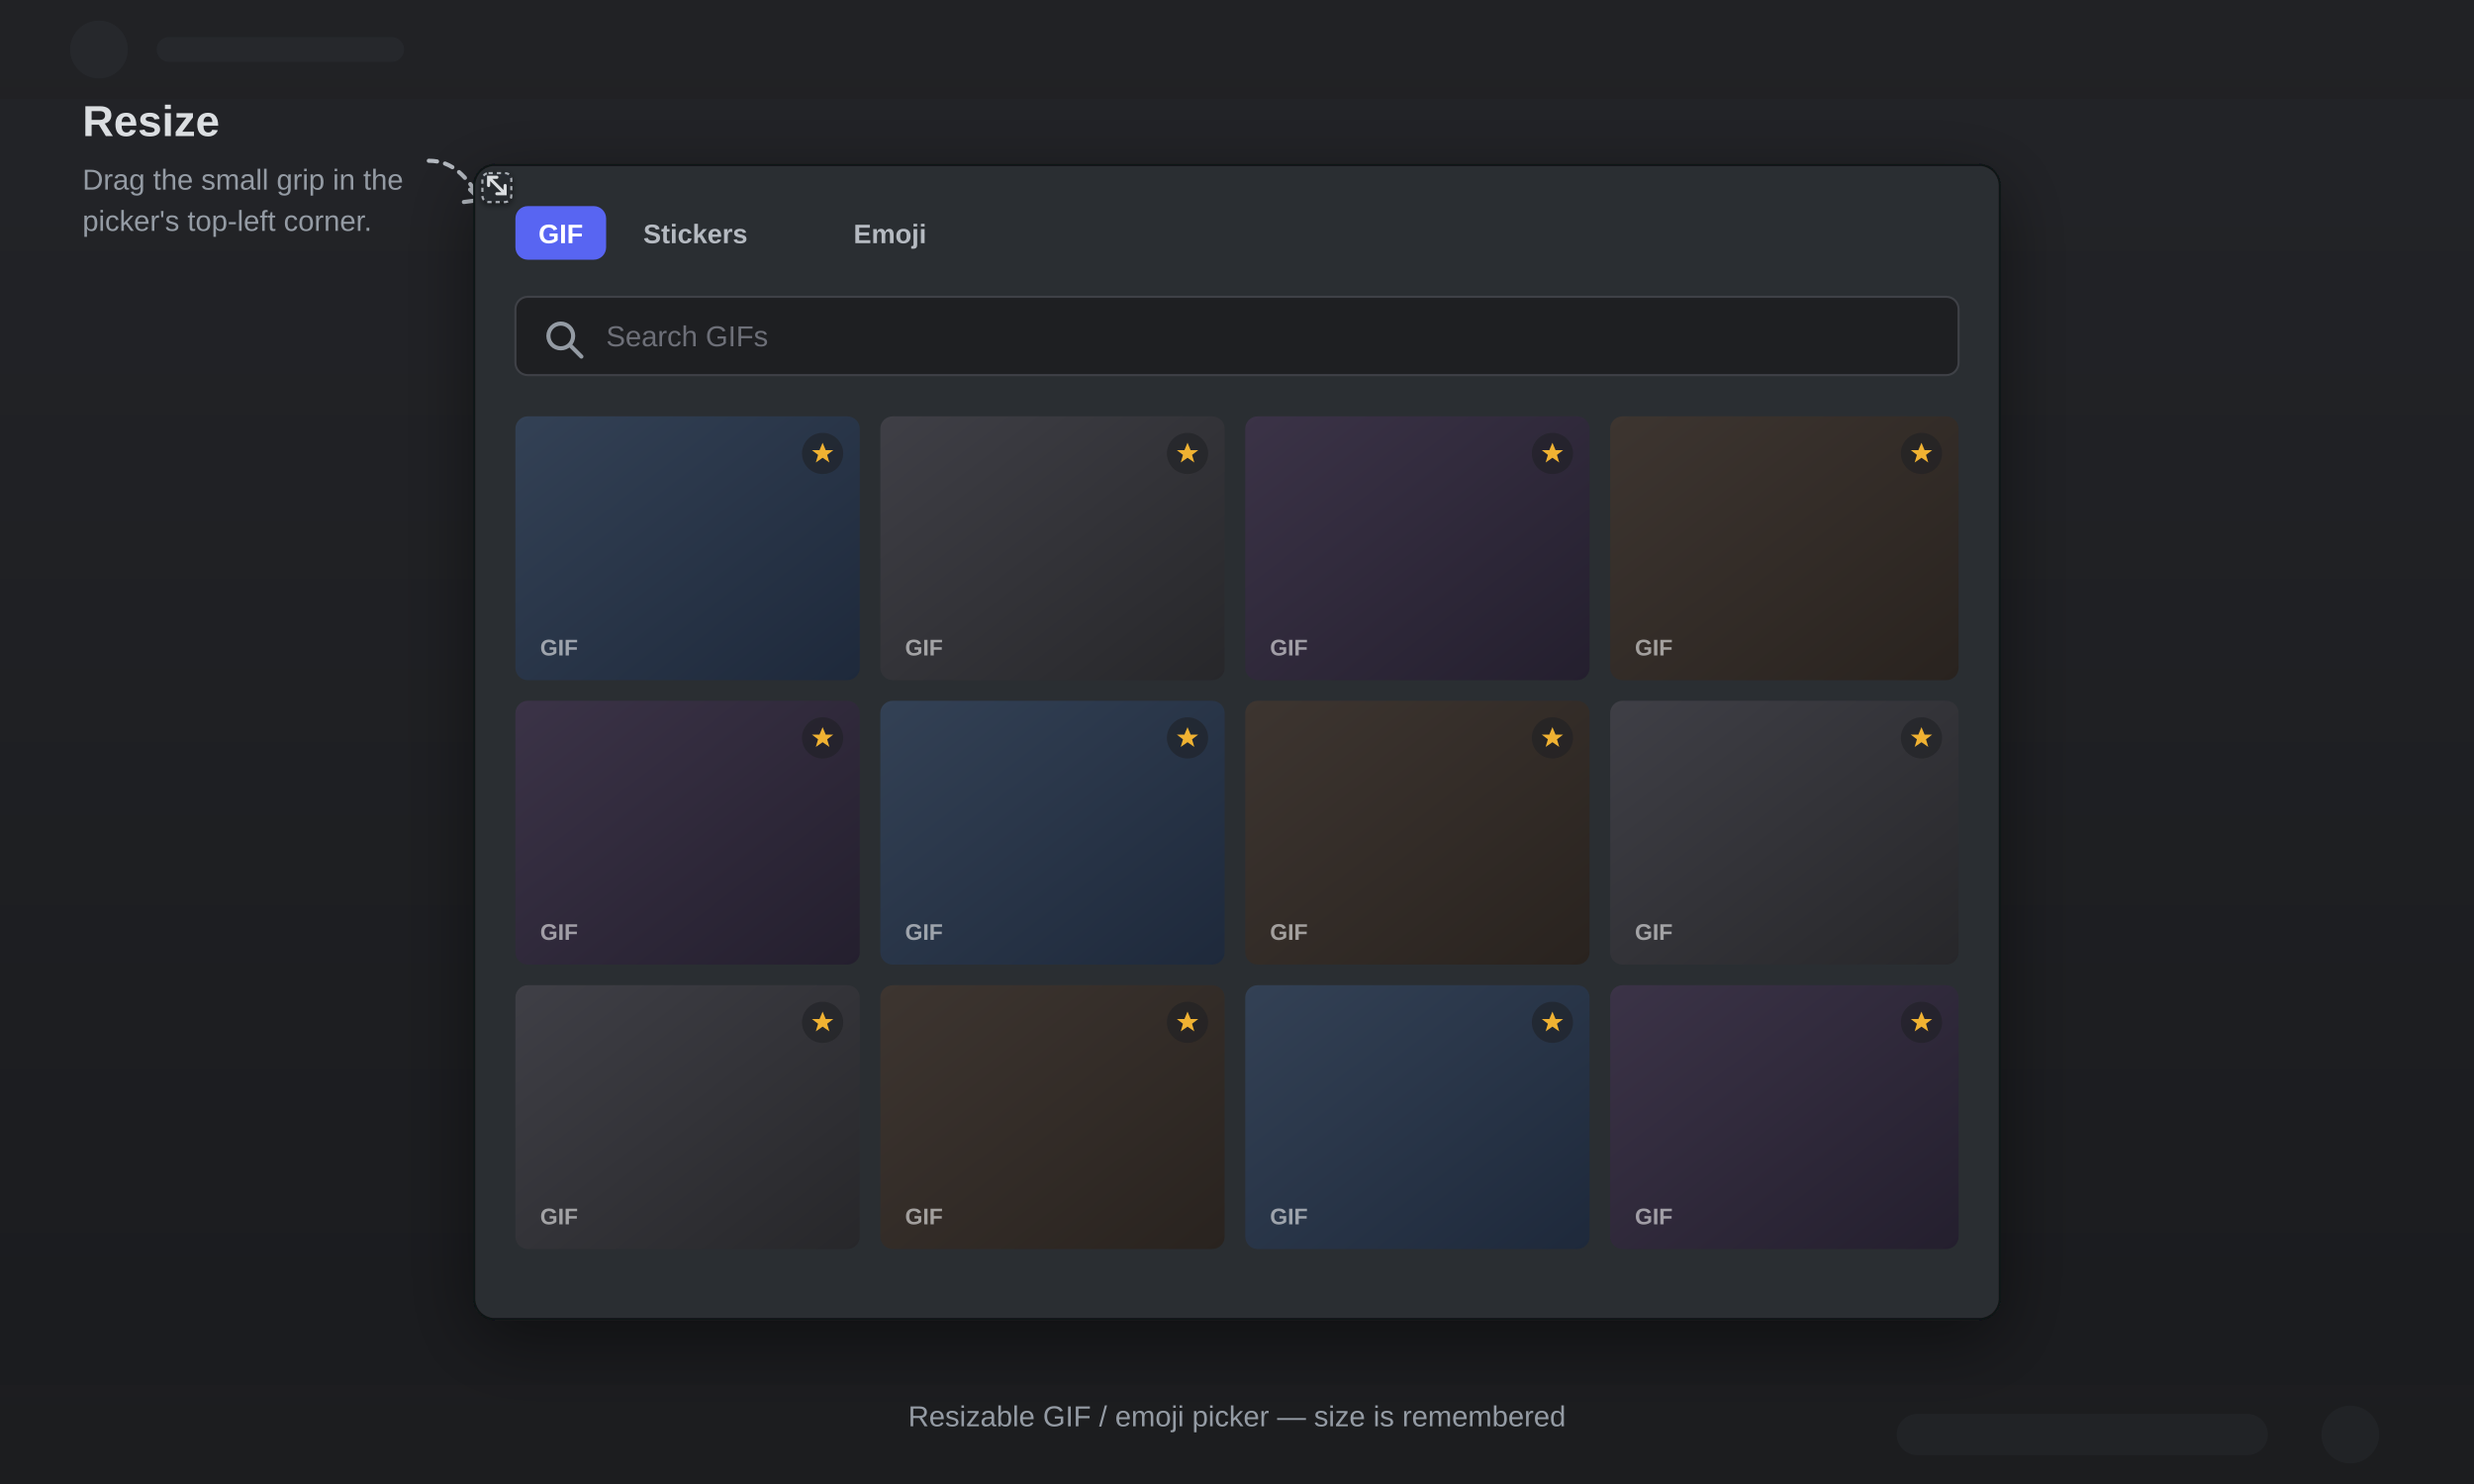
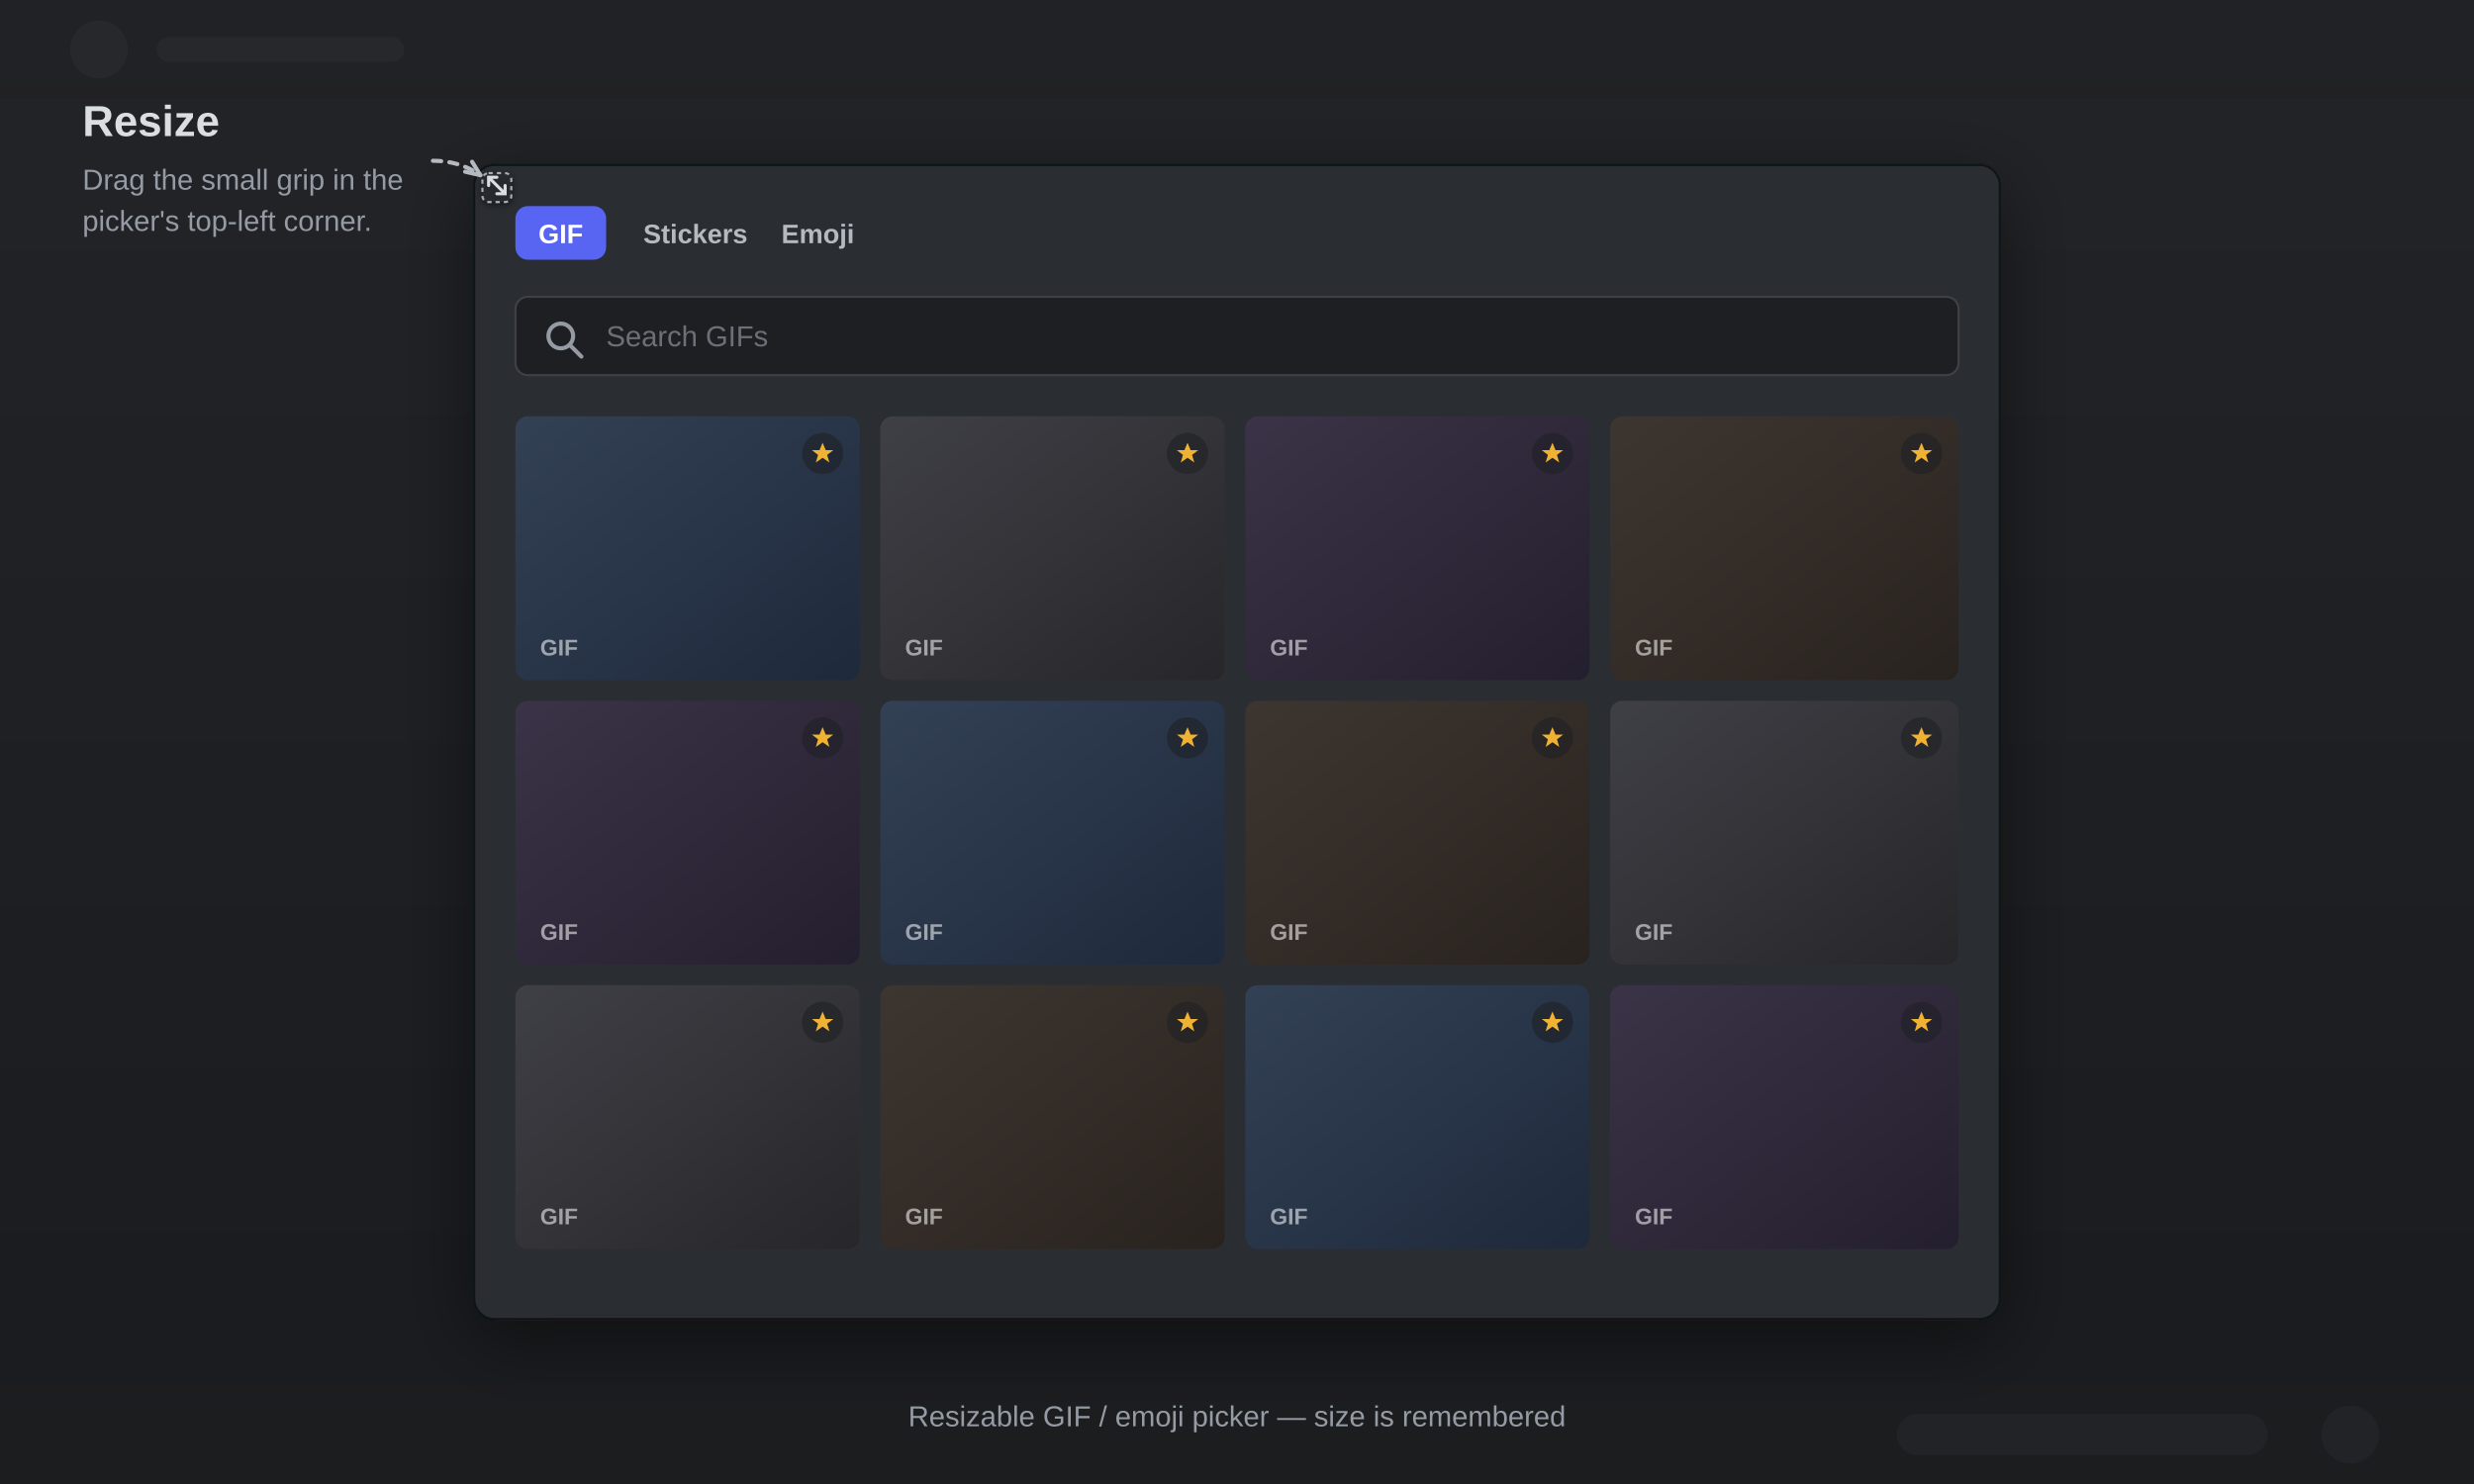
<svg xmlns="http://www.w3.org/2000/svg" xmlns:xlink="http://www.w3.org/1999/xlink" width="1200" height="720" viewBox="0 0 1200 720" role="img" aria-labelledby="title desc">
  <defs>
    <linearGradient id="bg" x1="0" y1="0" x2="0" y2="1">
      <stop offset="0" stop-color="#232428" />
      <stop offset="1" stop-color="#1a1b1e" />
    </linearGradient>
    <linearGradient id="tile1" x1="0" y1="0" x2="1" y2="1">
      <stop offset="0" stop-color="#334155" />
      <stop offset="1" stop-color="#1e293b" />
    </linearGradient>
    <linearGradient id="tile2" x1="0" y1="0" x2="1" y2="1">
      <stop offset="0" stop-color="#3f3f46" />
      <stop offset="1" stop-color="#27272a" />
    </linearGradient>
    <linearGradient id="tile3" x1="0" y1="0" x2="1" y2="1">
      <stop offset="0" stop-color="#3b3347" />
      <stop offset="1" stop-color="#241f2e" />
    </linearGradient>
    <linearGradient id="tile4" x1="0" y1="0" x2="1" y2="1">
      <stop offset="0" stop-color="#3d3530" />
      <stop offset="1" stop-color="#29231f" />
    </linearGradient>
    <filter id="shadow" x="-20%" y="-20%" width="140%" height="140%">
      <feDropShadow dx="0" dy="10" stdDeviation="18" flood-color="#000000" flood-opacity="0.45" />
    </filter>
    <filter id="gripShadow" x="-100%" y="-100%" width="300%" height="300%">
      <feDropShadow dx="0" dy="1" stdDeviation="1.5" flood-color="#000000" flood-opacity="0.6" />
    </filter>
    <g id="favorite">
      <circle r="10" fill="#1e1f22" opacity="0.55" />
      <path d="M0 -5.2 L1.5 -1.6 L5.2 -1.6 L2.2 0.7 L3.3 4.4 L0 2.1 L-3.3 4.4 L-2.2 0.7 L-5.2 -1.6 L-1.5 -1.6 Z" fill="#f0b232" />
    </g>
  </defs>
  <rect width="1200" height="720" fill="url(#bg)" />
  <g opacity="0.45">
    <rect x="0" y="0" width="1200" height="48" fill="#1e1f22" />
    <rect x="0" y="672" width="1200" height="48" fill="#1e1f22" />
    <circle cx="48" cy="24" r="14" fill="#2b2d31" />
    <rect x="76" y="18" width="120" height="12" rx="6" fill="#2b2d31" />
    <rect x="920" y="686" width="180" height="20" rx="10" fill="#2b2d31" />
    <circle cx="1140" cy="696" r="14" fill="#2b2d31" />
  </g>
-   <g font-family="Segoe UI, Arial, sans-serif">
-     <text x="40" y="66" fill="#dbdee1" font-size="21" font-weight="600">Resize</text>
-     <text x="40" y="92" fill="#949ba4" font-size="14">Drag the small grip in the</text>
-     <text x="40" y="112" fill="#949ba4" font-size="14">picker's top-left corner.</text>
-     <path d="M208 78 C 220 78, 226 86, 233 96" fill="none" stroke="#b5bac1" stroke-width="2" stroke-linecap="round" stroke-dasharray="4 4" />
-     <path d="M228 92 L 233 97 L 225 98" fill="none" stroke="#b5bac1" stroke-width="2" stroke-linecap="round" stroke-linejoin="round" />
-   </g>
  <g filter="url(#shadow)">
    <rect x="230" y="80" width="740" height="560" rx="10" fill="#2b2d31" stroke="#111214" stroke-width="1" />
  </g>
  <g font-family="Segoe UI, Arial, sans-serif" font-size="13" font-weight="600">
    <rect x="250" y="100" width="44" height="26" rx="6" fill="#5865f2" />
    <text x="272" y="118" fill="#ffffff" text-anchor="middle">GIF</text>
    <text x="312" y="118" fill="#b5bac1">Stickers</text>
-     <text x="414" y="118" fill="#b5bac1">Emoji</text>
+     <text x="379" y="118" fill="#b5bac1">Emoji</text>
  </g>
  <g>
    <rect x="250" y="144" width="700" height="38" rx="6" fill="#1e1f22" stroke="#3f4147" stroke-width="1" />
    <circle cx="272" cy="163" r="6" fill="none" stroke="#949ba4" stroke-width="2" />
    <path d="M277 168 L 282 173" stroke="#949ba4" stroke-width="2" stroke-linecap="round" />
    <text x="294" y="168" fill="#6d6f78" font-family="Segoe UI, Arial, sans-serif" font-size="14">Search GIFs</text>
  </g>
  <g>
    <rect x="250" y="202" width="167" height="128" rx="6" fill="url(#tile1)" />
    <rect x="427" y="202" width="167" height="128" rx="6" fill="url(#tile2)" />
    <rect x="604" y="202" width="167" height="128" rx="6" fill="url(#tile3)" />
    <rect x="781" y="202" width="169" height="128" rx="6" fill="url(#tile4)" />
    <rect x="250" y="340" width="167" height="128" rx="6" fill="url(#tile3)" />
    <rect x="427" y="340" width="167" height="128" rx="6" fill="url(#tile1)" />
    <rect x="604" y="340" width="167" height="128" rx="6" fill="url(#tile4)" />
    <rect x="781" y="340" width="169" height="128" rx="6" fill="url(#tile2)" />
    <rect x="250" y="478" width="167" height="128" rx="6" fill="url(#tile2)" />
    <rect x="427" y="478" width="167" height="128" rx="6" fill="url(#tile4)" />
    <rect x="604" y="478" width="167" height="128" rx="6" fill="url(#tile1)" />
    <rect x="781" y="478" width="169" height="128" rx="6" fill="url(#tile3)" />
    <g font-family="Segoe UI, Arial, sans-serif" font-size="11" font-weight="600" fill="#ffffff" opacity="0.55">
      <text x="262" y="318">GIF</text>
      <text x="439" y="318">GIF</text>
      <text x="616" y="318">GIF</text>
      <text x="793" y="318">GIF</text>
      <text x="262" y="456">GIF</text>
      <text x="439" y="456">GIF</text>
      <text x="616" y="456">GIF</text>
      <text x="793" y="456">GIF</text>
      <text x="262" y="594">GIF</text>
      <text x="439" y="594">GIF</text>
      <text x="616" y="594">GIF</text>
      <text x="793" y="594">GIF</text>
    </g>
    <g>
      <use xlink:href="#favorite" x="399" y="220" />
      <use xlink:href="#favorite" x="576" y="220" />
      <use xlink:href="#favorite" x="753" y="220" />
      <use xlink:href="#favorite" x="932" y="220" />
      <use xlink:href="#favorite" x="399" y="358" />
      <use xlink:href="#favorite" x="576" y="358" />
      <use xlink:href="#favorite" x="753" y="358" />
      <use xlink:href="#favorite" x="932" y="358" />
      <use xlink:href="#favorite" x="399" y="496" />
      <use xlink:href="#favorite" x="576" y="496" />
      <use xlink:href="#favorite" x="753" y="496" />
      <use xlink:href="#favorite" x="932" y="496" />
    </g>
  </g>
  <g filter="url(#gripShadow)">
    <rect x="234" y="84" width="14" height="14" rx="3" fill="#2b2d31" stroke="#b5bac1" stroke-width="1" stroke-dasharray="2 2" opacity="0.9" />
    <path d="M237 86 L 245 94 M237 90 L 237 86 L 241 86 M245 90 L 245 94 L 241 94" fill="none" stroke="#dbdee1" stroke-width="1.5" stroke-linecap="round" />
  </g>
+   <g font-family="Segoe UI, Arial, sans-serif">
+     <text x="40" y="66" fill="#dbdee1" font-size="21" font-weight="600">Resize</text>
+     <text x="40" y="92" fill="#949ba4" font-size="14">Drag the small grip in the</text>
+     <text x="40" y="112" fill="#949ba4" font-size="14">picker's top-left corner.</text>
+     <path d="M210 78 C 218 78, 226 80, 233 85" fill="none" stroke="#b5bac1" stroke-width="2" stroke-linecap="round" stroke-dasharray="4 4" />
+     <path d="M225.6 83.3 L 233 85 L 229.0 78.5" fill="none" stroke="#b5bac1" stroke-width="2" stroke-linecap="round" stroke-linejoin="round" />
+   </g>
  <text x="600" y="692" fill="#949ba4" font-family="Segoe UI, Arial, sans-serif" font-size="14" text-anchor="middle">
    Resizable GIF / emoji picker — size is remembered
  </text>
</svg>
